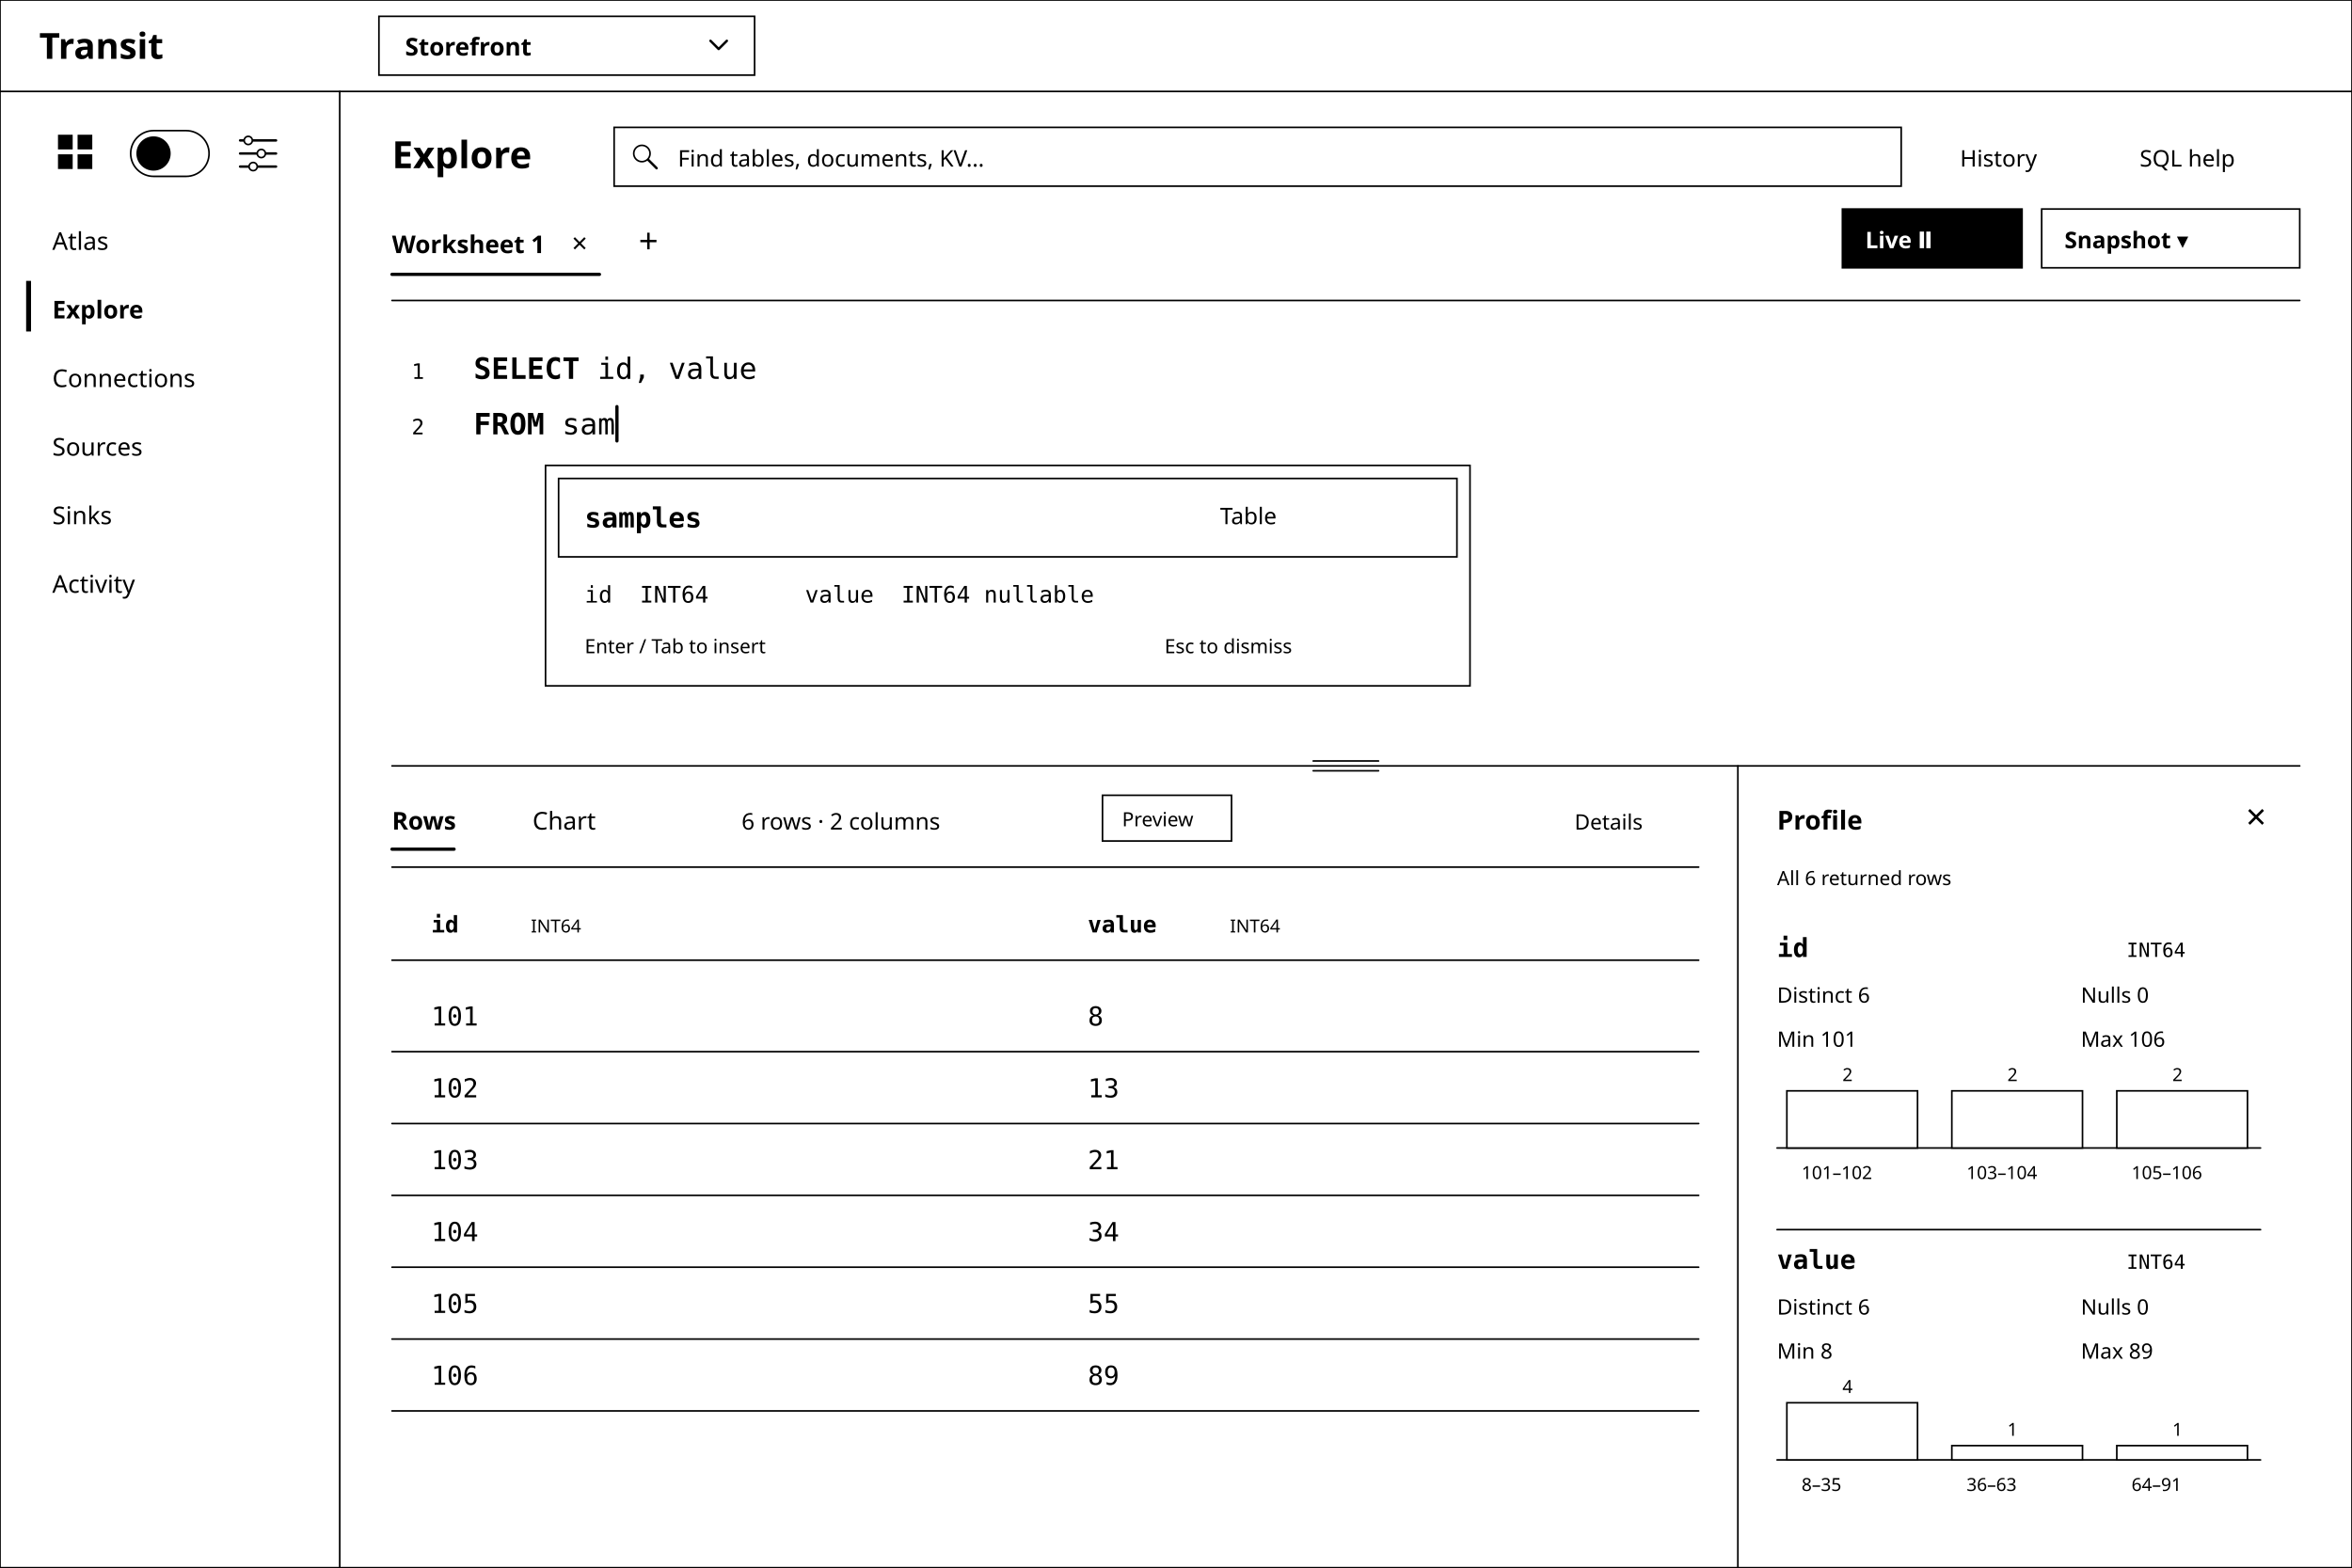
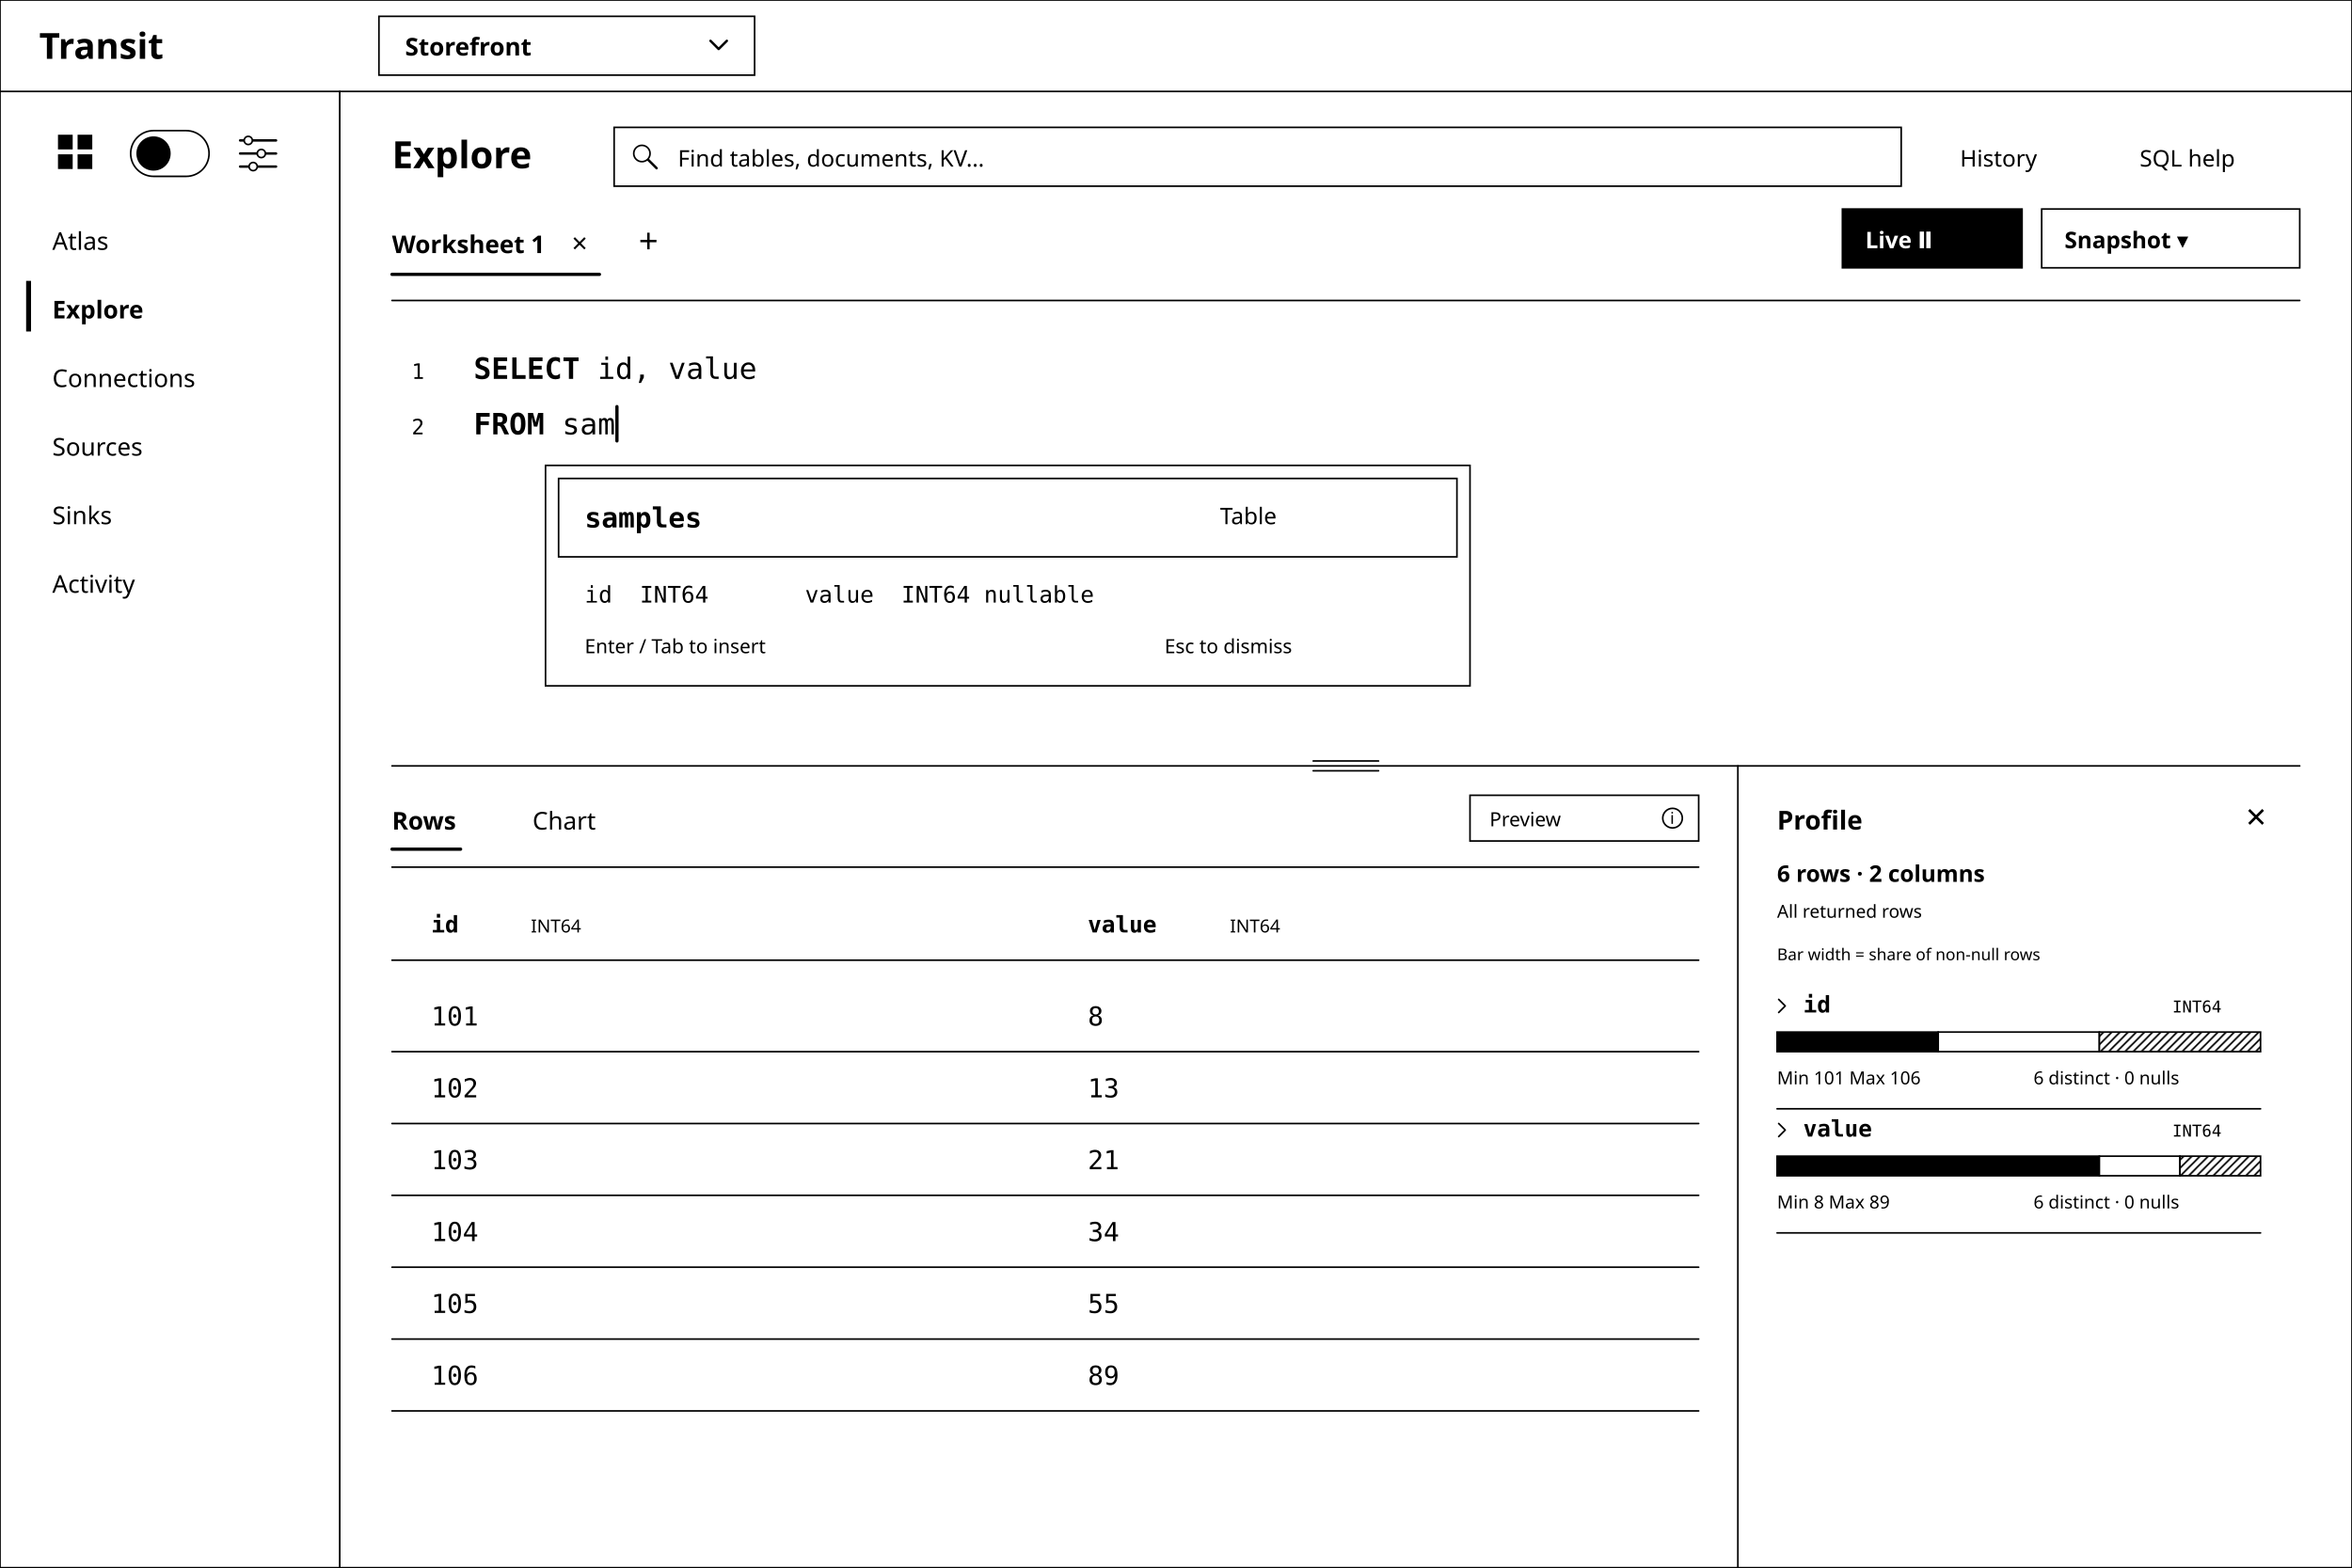
<svg xmlns="http://www.w3.org/2000/svg" width="1440" height="960" viewBox="0 0 1440 960" role="img" aria-labelledby="title desc">
  <rect x="0" y="0" width="1440" height="960" rx="0" fill="white" stroke="black" />
  <text x="24" y="36" font-family="sans-serif" font-size="22" font-weight="700" fill="black">Transit</text>
  <rect x="232" y="10" width="230" height="36" rx="0" fill="white" stroke="black" />
  <text x="248" y="34" font-family="sans-serif" font-size="15" font-weight="700" fill="black">Storefront</text>
  <path d="M435 25 l5 5 l5 -5" fill="none" stroke="black" stroke-width="1.5" stroke-linecap="round" stroke-linejoin="round" />
  <path d="M0 56 H1440" fill="none" stroke="black" stroke-width="1" stroke-linecap="round" stroke-linejoin="round" />
  <path d="M208 56 L208 960" fill="none" stroke="black" stroke-width="1" stroke-linecap="round" stroke-linejoin="round" />
  <g role="img" aria-label="Area: Workspace. Workspace left; Operations right.">
    <rect x="36" y="83" width="8" height="8" rx="0" fill="black" stroke="black" />
    <rect x="36" y="95" width="8" height="8" rx="0" fill="black" stroke="black" />
    <rect x="48" y="83" width="8" height="8" rx="0" fill="black" stroke="black" />
    <rect x="48" y="95" width="8" height="8" rx="0" fill="black" stroke="black" />
    <rect x="80" y="80" width="48" height="28" rx="14" fill="white" stroke="black" />
    <circle cx="94" cy="94" r="10" fill="black" stroke="black" />
    <path d="M147 86 H169" fill="none" stroke="black" stroke-width="1.5" stroke-linecap="round" stroke-linejoin="round" />
    <circle cx="152" cy="86" r="2.5" fill="white" stroke="black" />
    <path d="M147 94 H169" fill="none" stroke="black" stroke-width="1.5" stroke-linecap="round" stroke-linejoin="round" />
    <circle cx="160" cy="94" r="2.5" fill="white" stroke="black" />
    <path d="M147 102 H169" fill="none" stroke="black" stroke-width="1.5" stroke-linecap="round" stroke-linejoin="round" />
    <circle cx="155" cy="102" r="2.5" fill="white" stroke="black" />
  </g>
  <text xml:space="preserve" x="32" y="153" font-family="sans-serif" font-size="15" font-weight="400" fill="black">Atlas</text>
  <rect x="16" y="172" width="3" height="31" rx="0" fill="black" stroke="none" />
  <text xml:space="preserve" x="32" y="195" font-family="sans-serif" font-size="15" font-weight="700" fill="black">Explore</text>
  <text xml:space="preserve" x="32" y="237" font-family="sans-serif" font-size="15" font-weight="400" fill="black">Connections</text>
  <text xml:space="preserve" x="32" y="279" font-family="sans-serif" font-size="15" font-weight="400" fill="black">Sources</text>
  <text xml:space="preserve" x="32" y="321" font-family="sans-serif" font-size="15" font-weight="400" fill="black">Sinks</text>
  <text xml:space="preserve" x="32" y="363" font-family="sans-serif" font-size="15" font-weight="400" fill="black">Activity</text>
  <text xml:space="preserve" x="240" y="103" font-family="sans-serif" font-size="23" font-weight="700" fill="black">Explore</text>
  <g role="img" aria-label="Find resources: search field">
    <rect x="376" y="78" width="788" height="36" rx="0" fill="white" stroke="black" />
    <circle cx="393" cy="94" r="5" fill="white" stroke="black" />
    <path d="M397 98 L402 103" fill="none" stroke="black" stroke-width="1.5" stroke-linecap="round" stroke-linejoin="round" />
    <text x="415" y="102" font-family="sans-serif" font-size="14" font-weight="400" fill="black">Find tables, documents, KV…</text>
  </g>
  <text xml:space="preserve" x="1200" y="102" font-family="sans-serif" font-size="14" font-weight="400" fill="black">History</text>
  <text xml:space="preserve" x="1310" y="102" font-family="sans-serif" font-size="14" font-weight="400" fill="black">SQL help</text>
  <text xml:space="preserve" x="240" y="155" font-family="sans-serif" font-size="15" font-weight="700" fill="black">Worksheet 1</text>
  <text xml:space="preserve" x="350" y="155" font-family="sans-serif" font-size="17" font-weight="400" fill="black">×</text>
  <text xml:space="preserve" x="391" y="155" font-family="sans-serif" font-size="21" font-weight="400" fill="black">+</text>
  <path d="M240 168 H367" fill="none" stroke="black" stroke-width="2" stroke-linecap="round" stroke-linejoin="round" />
  <rect x="1128" y="128" width="110" height="36" rx="0" fill="black" stroke="black" />
  <text x="1142" y="152" font-family="sans-serif" font-size="14" font-weight="700" fill="white">Live  Ⅱ</text>
  <rect x="1250" y="128" width="158" height="36" rx="0" fill="white" stroke="black" />
  <text x="1264" y="152" font-family="sans-serif" font-size="14" font-weight="700" fill="black">Snapshot  ▾</text>
  <path d="M240 184 H1408" fill="none" stroke="black" stroke-width="1" stroke-linecap="round" stroke-linejoin="round" />
  <text xml:space="preserve" x="252" y="232" font-family="monospace" font-size="13" font-weight="400" fill="black">1</text>
  <text xml:space="preserve" x="290" y="232" font-family="monospace" font-size="18" font-weight="700" fill="black">SELECT</text>
  <text xml:space="preserve" x="355.04" y="232" font-family="monospace" font-size="18" font-weight="400" fill="black"> id, value</text>
  <text xml:space="preserve" x="252" y="266" font-family="monospace" font-size="13" font-weight="400" fill="black">2</text>
  <text xml:space="preserve" x="290" y="266" font-family="monospace" font-size="18" font-weight="700" fill="black">FROM</text>
  <text xml:space="preserve" x="333.36" y="266" font-family="monospace" font-size="18" font-weight="400" fill="black"> sam</text>
  <path d="M377.72 249 L377.72 270" fill="none" stroke="black" stroke-width="2" stroke-linecap="round" stroke-linejoin="round" />
  <rect x="334" y="285" width="566" height="135" rx="0" fill="white" stroke="black" />
  <rect x="342" y="293" width="550" height="48" rx="0" fill="white" stroke="black" />
  <text xml:space="preserve" x="358" y="323" font-family="monospace" font-size="17" font-weight="700" fill="black">samples</text>
  <text xml:space="preserve" x="747" y="321" font-family="sans-serif" font-size="14" font-weight="400" fill="black">Table</text>
  <text xml:space="preserve" x="358" y="369" font-family="monospace" font-size="14" font-weight="400" fill="black">id  INT64       value  INT64 nullable</text>
  <text xml:space="preserve" x="358" y="400" font-family="sans-serif" font-size="12" font-weight="400" fill="black">Enter / Tab to insert</text>
  <text xml:space="preserve" x="713" y="400" font-family="sans-serif" font-size="12" font-weight="400" fill="black">Esc to dismiss</text>
+   <defs>
+     <pattern id="stripe" patternUnits="userSpaceOnUse" width="5" height="5">
+       <rect width="5" height="5" fill="white" />
+       <path d="M-1 1 l2 -2 M0 5 l5 -5 M4 6 l2 -2" stroke="black" stroke-width="1" />
+     </pattern>
+   </defs>
  <path d="M240 469 H1408" fill="none" stroke="black" stroke-width="1" stroke-linecap="round" stroke-linejoin="round" />
  <path d="M804 466 H844" fill="none" stroke="black" stroke-width="1" stroke-linecap="round" stroke-linejoin="round" />
  <path d="M804 472 H844" fill="none" stroke="black" stroke-width="1" stroke-linecap="round" stroke-linejoin="round" />
  <text x="240" y="508" font-family="sans-serif" font-size="15" font-weight="700" fill="black">Rows</text>
-   <path d="M240 520 H278" fill="none" stroke="black" stroke-width="2" stroke-linecap="round" stroke-linejoin="round" />
  <text x="326" y="508" font-family="sans-serif" font-size="15" font-weight="400" fill="black">Chart</text>
-   <text x="454" y="508" font-family="sans-serif" font-size="14" font-weight="400" fill="black">6 rows · 2 columns</text>
-   <rect x="675" y="487" width="79" height="28" rx="0" fill="white" stroke="black" />
-   <text x="687" y="506" font-family="sans-serif" font-size="12" font-weight="400" fill="black">Preview</text>
-   <text x="964" y="508" font-family="sans-serif" font-size="13" font-weight="400" fill="black">Details</text>
+   <path d="M240 520 H282" fill="none" stroke="black" stroke-width="2" stroke-linecap="round" stroke-linejoin="round" />
+   <g role="img" aria-label="Preview — Query info">
+     <rect x="900" y="487" width="140" height="28" rx="0" fill="white" stroke="black" />
+     <text x="912" y="506" font-family="sans-serif" font-size="12" font-weight="400" fill="black">Preview</text>
+     <circle cx="1024" cy="501" r="6" fill="white" stroke="black" />
+     <text x="1022.5" y="504.5" font-family="sans-serif" font-size="10" font-weight="400" fill="black">i</text>
+   </g>
  <path d="M240 531 H1040" fill="none" stroke="black" stroke-width="1" stroke-linecap="round" stroke-linejoin="round" />
  <text x="264" y="571" font-family="monospace" font-size="14" font-weight="700" fill="black">id</text>
  <text x="325" y="571" font-family="sans-serif" font-size="11" font-weight="400" fill="black">INT64</text>
  <text x="666" y="571" font-family="monospace" font-size="14" font-weight="700" fill="black">value</text>
  <text x="753" y="571" font-family="sans-serif" font-size="11" font-weight="400" fill="black">INT64</text>
  <path d="M240 588 H1040" fill="none" stroke="black" stroke-width="1" stroke-linecap="round" stroke-linejoin="round" />
  <text x="264" y="628" font-family="monospace" font-size="16" font-weight="400" fill="black">101</text>
  <text x="666" y="628" font-family="monospace" font-size="16" font-weight="400" fill="black">8</text>
  <path d="M240 644 H1040" fill="none" stroke="black" stroke-width="1" stroke-linecap="round" stroke-linejoin="round" />
  <text x="264" y="672" font-family="monospace" font-size="16" font-weight="400" fill="black">102</text>
  <text x="666" y="672" font-family="monospace" font-size="16" font-weight="400" fill="black">13</text>
  <path d="M240 688 H1040" fill="none" stroke="black" stroke-width="1" stroke-linecap="round" stroke-linejoin="round" />
  <text x="264" y="716" font-family="monospace" font-size="16" font-weight="400" fill="black">103</text>
  <text x="666" y="716" font-family="monospace" font-size="16" font-weight="400" fill="black">21</text>
  <path d="M240 732 H1040" fill="none" stroke="black" stroke-width="1" stroke-linecap="round" stroke-linejoin="round" />
  <text x="264" y="760" font-family="monospace" font-size="16" font-weight="400" fill="black">104</text>
  <text x="666" y="760" font-family="monospace" font-size="16" font-weight="400" fill="black">34</text>
  <path d="M240 776 H1040" fill="none" stroke="black" stroke-width="1" stroke-linecap="round" stroke-linejoin="round" />
  <text x="264" y="804" font-family="monospace" font-size="16" font-weight="400" fill="black">105</text>
  <text x="666" y="804" font-family="monospace" font-size="16" font-weight="400" fill="black">55</text>
  <path d="M240 820 H1040" fill="none" stroke="black" stroke-width="1" stroke-linecap="round" stroke-linejoin="round" />
  <text x="264" y="848" font-family="monospace" font-size="16" font-weight="400" fill="black">106</text>
  <text x="666" y="848" font-family="monospace" font-size="16" font-weight="400" fill="black">89</text>
  <path d="M240 864 H1040" fill="none" stroke="black" stroke-width="1" stroke-linecap="round" stroke-linejoin="round" />
  <path d="M1064 469 L1064 960" fill="none" stroke="black" stroke-width="1" stroke-linecap="round" stroke-linejoin="round" />
  <text x="1088" y="508" font-family="sans-serif" font-size="16" font-weight="700" fill="black">Profile</text>
  <g role="img" aria-label="Close Profile panel">
    <text x="1375" y="508" font-family="sans-serif" font-size="22" font-weight="400" fill="black">×</text>
  </g>
-   <text x="1088" y="542" font-family="sans-serif" font-size="12" font-weight="400" fill="black">All 6 returned rows</text>
-   <g role="img" aria-label="id: INT64, 6 distinct non-null values, 0 nulls, min 101, max 106. Histogram counts by inclusive integer range: 101 to 102: 2; 103 to 104: 2; 105 to 106: 2">
-     <text x="1088" y="586" font-family="monospace" font-size="16" font-weight="700" fill="black">id</text>
-     <text x="1302" y="586" font-family="monospace" font-size="12" font-weight="400" fill="black">INT64</text>
-     <text x="1088" y="614" font-family="sans-serif" font-size="13" font-weight="400" fill="black">Distinct  6</text>
-     <text x="1274" y="614" font-family="sans-serif" font-size="13" font-weight="400" fill="black">Nulls  0</text>
-     <text x="1088" y="641" font-family="sans-serif" font-size="13" font-weight="400" fill="black">Min  101</text>
-     <text x="1274" y="641" font-family="sans-serif" font-size="13" font-weight="400" fill="black">Max  106</text>
-     <path d="M1088 703 H1384" fill="none" stroke="black" stroke-width="1" stroke-linecap="round" stroke-linejoin="round" />
-     <rect x="1094" y="668.0" width="80" height="35.0" rx="0" fill="white" stroke="black" />
-     <text x="1128" y="662.0" font-family="sans-serif" font-size="11" font-weight="400" fill="black">2</text>
-     <text x="1103" y="722" font-family="sans-serif" font-size="11" font-weight="400" fill="black">101–102</text>
-     <rect x="1195" y="668.0" width="80" height="35.0" rx="0" fill="white" stroke="black" />
-     <text x="1229" y="662.0" font-family="sans-serif" font-size="11" font-weight="400" fill="black">2</text>
-     <text x="1204" y="722" font-family="sans-serif" font-size="11" font-weight="400" fill="black">103–104</text>
-     <rect x="1296" y="668.0" width="80" height="35.0" rx="0" fill="white" stroke="black" />
-     <text x="1330" y="662.0" font-family="sans-serif" font-size="11" font-weight="400" fill="black">2</text>
-     <text x="1305" y="722" font-family="sans-serif" font-size="11" font-weight="400" fill="black">105–106</text>
+   <text x="1088" y="540" font-family="sans-serif" font-size="14" font-weight="700" fill="black">6 rows · 2 columns</text>
+   <text x="1088" y="562" font-family="sans-serif" font-size="11" font-weight="400" fill="black">All returned rows</text>
+   <text x="1088" y="588" font-family="sans-serif" font-size="10" font-weight="400" fill="black">Bar width = share of non-null rows</text>
+   <g role="img" aria-label="id: 6 distinct non-null values; 0 nulls. Bar widths show shares of 6 non-null rows: 101–102: 2; 103–104: 2; 105–106: 2">
+     <path d="M1089 612 l4 4 l-4 4" fill="none" stroke="black" stroke-width="1" stroke-linecap="round" stroke-linejoin="round" />
+     <text x="1104" y="620" font-family="monospace" font-size="14" font-weight="700" fill="black">id</text>
+     <text x="1330" y="620" font-family="monospace" font-size="10" font-weight="400" fill="black">INT64</text>
+     <g>
+       <rect x="1088" y="632" width="98.667" height="12" rx="0" fill="black" stroke="black" />
+     </g>
+     <g>
+       <rect x="1186.667" y="632" width="98.667" height="12" rx="0" fill="white" stroke="black" />
+     </g>
+     <g>
+       <rect x="1285.333" y="632" width="98.667" height="12" rx="0" fill="url(#stripe)" stroke="black" />
+     </g>
+     <text x="1088" y="664" font-family="sans-serif" font-size="11" font-weight="400" fill="black">Min 101   Max 106</text>
+     <text x="1245" y="664" font-family="sans-serif" font-size="11" font-weight="400" fill="black">6 distinct · 0 nulls</text>
+     <path d="M1088 679 H1384" fill="none" stroke="black" stroke-width="1" stroke-linecap="round" stroke-linejoin="round" />
  </g>
-   <path d="M1088 753 H1384" fill="none" stroke="black" stroke-width="1" stroke-linecap="round" stroke-linejoin="round" />
-   <g role="img" aria-label="value: INT64, 6 distinct non-null values, 0 nulls, min 8, max 89. Histogram counts by inclusive integer range: 8 to 35: 4; 36 to 63: 1; 64 to 91: 1">
-     <text x="1088" y="777" font-family="monospace" font-size="16" font-weight="700" fill="black">value</text>
-     <text x="1302" y="777" font-family="monospace" font-size="12" font-weight="400" fill="black">INT64</text>
-     <text x="1088" y="805" font-family="sans-serif" font-size="13" font-weight="400" fill="black">Distinct  6</text>
-     <text x="1274" y="805" font-family="sans-serif" font-size="13" font-weight="400" fill="black">Nulls  0</text>
-     <text x="1088" y="832" font-family="sans-serif" font-size="13" font-weight="400" fill="black">Min  8</text>
-     <text x="1274" y="832" font-family="sans-serif" font-size="13" font-weight="400" fill="black">Max  89</text>
-     <path d="M1088 894 H1384" fill="none" stroke="black" stroke-width="1" stroke-linecap="round" stroke-linejoin="round" />
-     <rect x="1094" y="859.0" width="80" height="35.0" rx="0" fill="white" stroke="black" />
-     <text x="1128" y="853.0" font-family="sans-serif" font-size="11" font-weight="400" fill="black">4</text>
-     <text x="1103" y="913" font-family="sans-serif" font-size="11" font-weight="400" fill="black">8–35</text>
-     <rect x="1195" y="885.25" width="80" height="8.75" rx="0" fill="white" stroke="black" />
-     <text x="1229" y="879.25" font-family="sans-serif" font-size="11" font-weight="400" fill="black">1</text>
-     <text x="1204" y="913" font-family="sans-serif" font-size="11" font-weight="400" fill="black">36–63</text>
-     <rect x="1296" y="885.25" width="80" height="8.75" rx="0" fill="white" stroke="black" />
-     <text x="1330" y="879.25" font-family="sans-serif" font-size="11" font-weight="400" fill="black">1</text>
-     <text x="1305" y="913" font-family="sans-serif" font-size="11" font-weight="400" fill="black">64–91</text>
+   <g role="img" aria-label="value: 6 distinct non-null values; 0 nulls. Bar widths show shares of 6 non-null rows: 8–35: 4; 36–63: 1; 64–91: 1">
+     <path d="M1089 688 l4 4 l-4 4" fill="none" stroke="black" stroke-width="1" stroke-linecap="round" stroke-linejoin="round" />
+     <text x="1104" y="696" font-family="monospace" font-size="14" font-weight="700" fill="black">value</text>
+     <text x="1330" y="696" font-family="monospace" font-size="10" font-weight="400" fill="black">INT64</text>
+     <g>
+       <rect x="1088" y="708" width="197.333" height="12" rx="0" fill="black" stroke="black" />
+     </g>
+     <g>
+       <rect x="1285.333" y="708" width="49.333" height="12" rx="0" fill="white" stroke="black" />
+     </g>
+     <g>
+       <rect x="1334.667" y="708" width="49.333" height="12" rx="0" fill="url(#stripe)" stroke="black" />
+     </g>
+     <text x="1088" y="740" font-family="sans-serif" font-size="11" font-weight="400" fill="black">Min 8   Max 89</text>
+     <text x="1245" y="740" font-family="sans-serif" font-size="11" font-weight="400" fill="black">6 distinct · 0 nulls</text>
+     <path d="M1088 755 H1384" fill="none" stroke="black" stroke-width="1" stroke-linecap="round" stroke-linejoin="round" />
  </g>
</svg>
